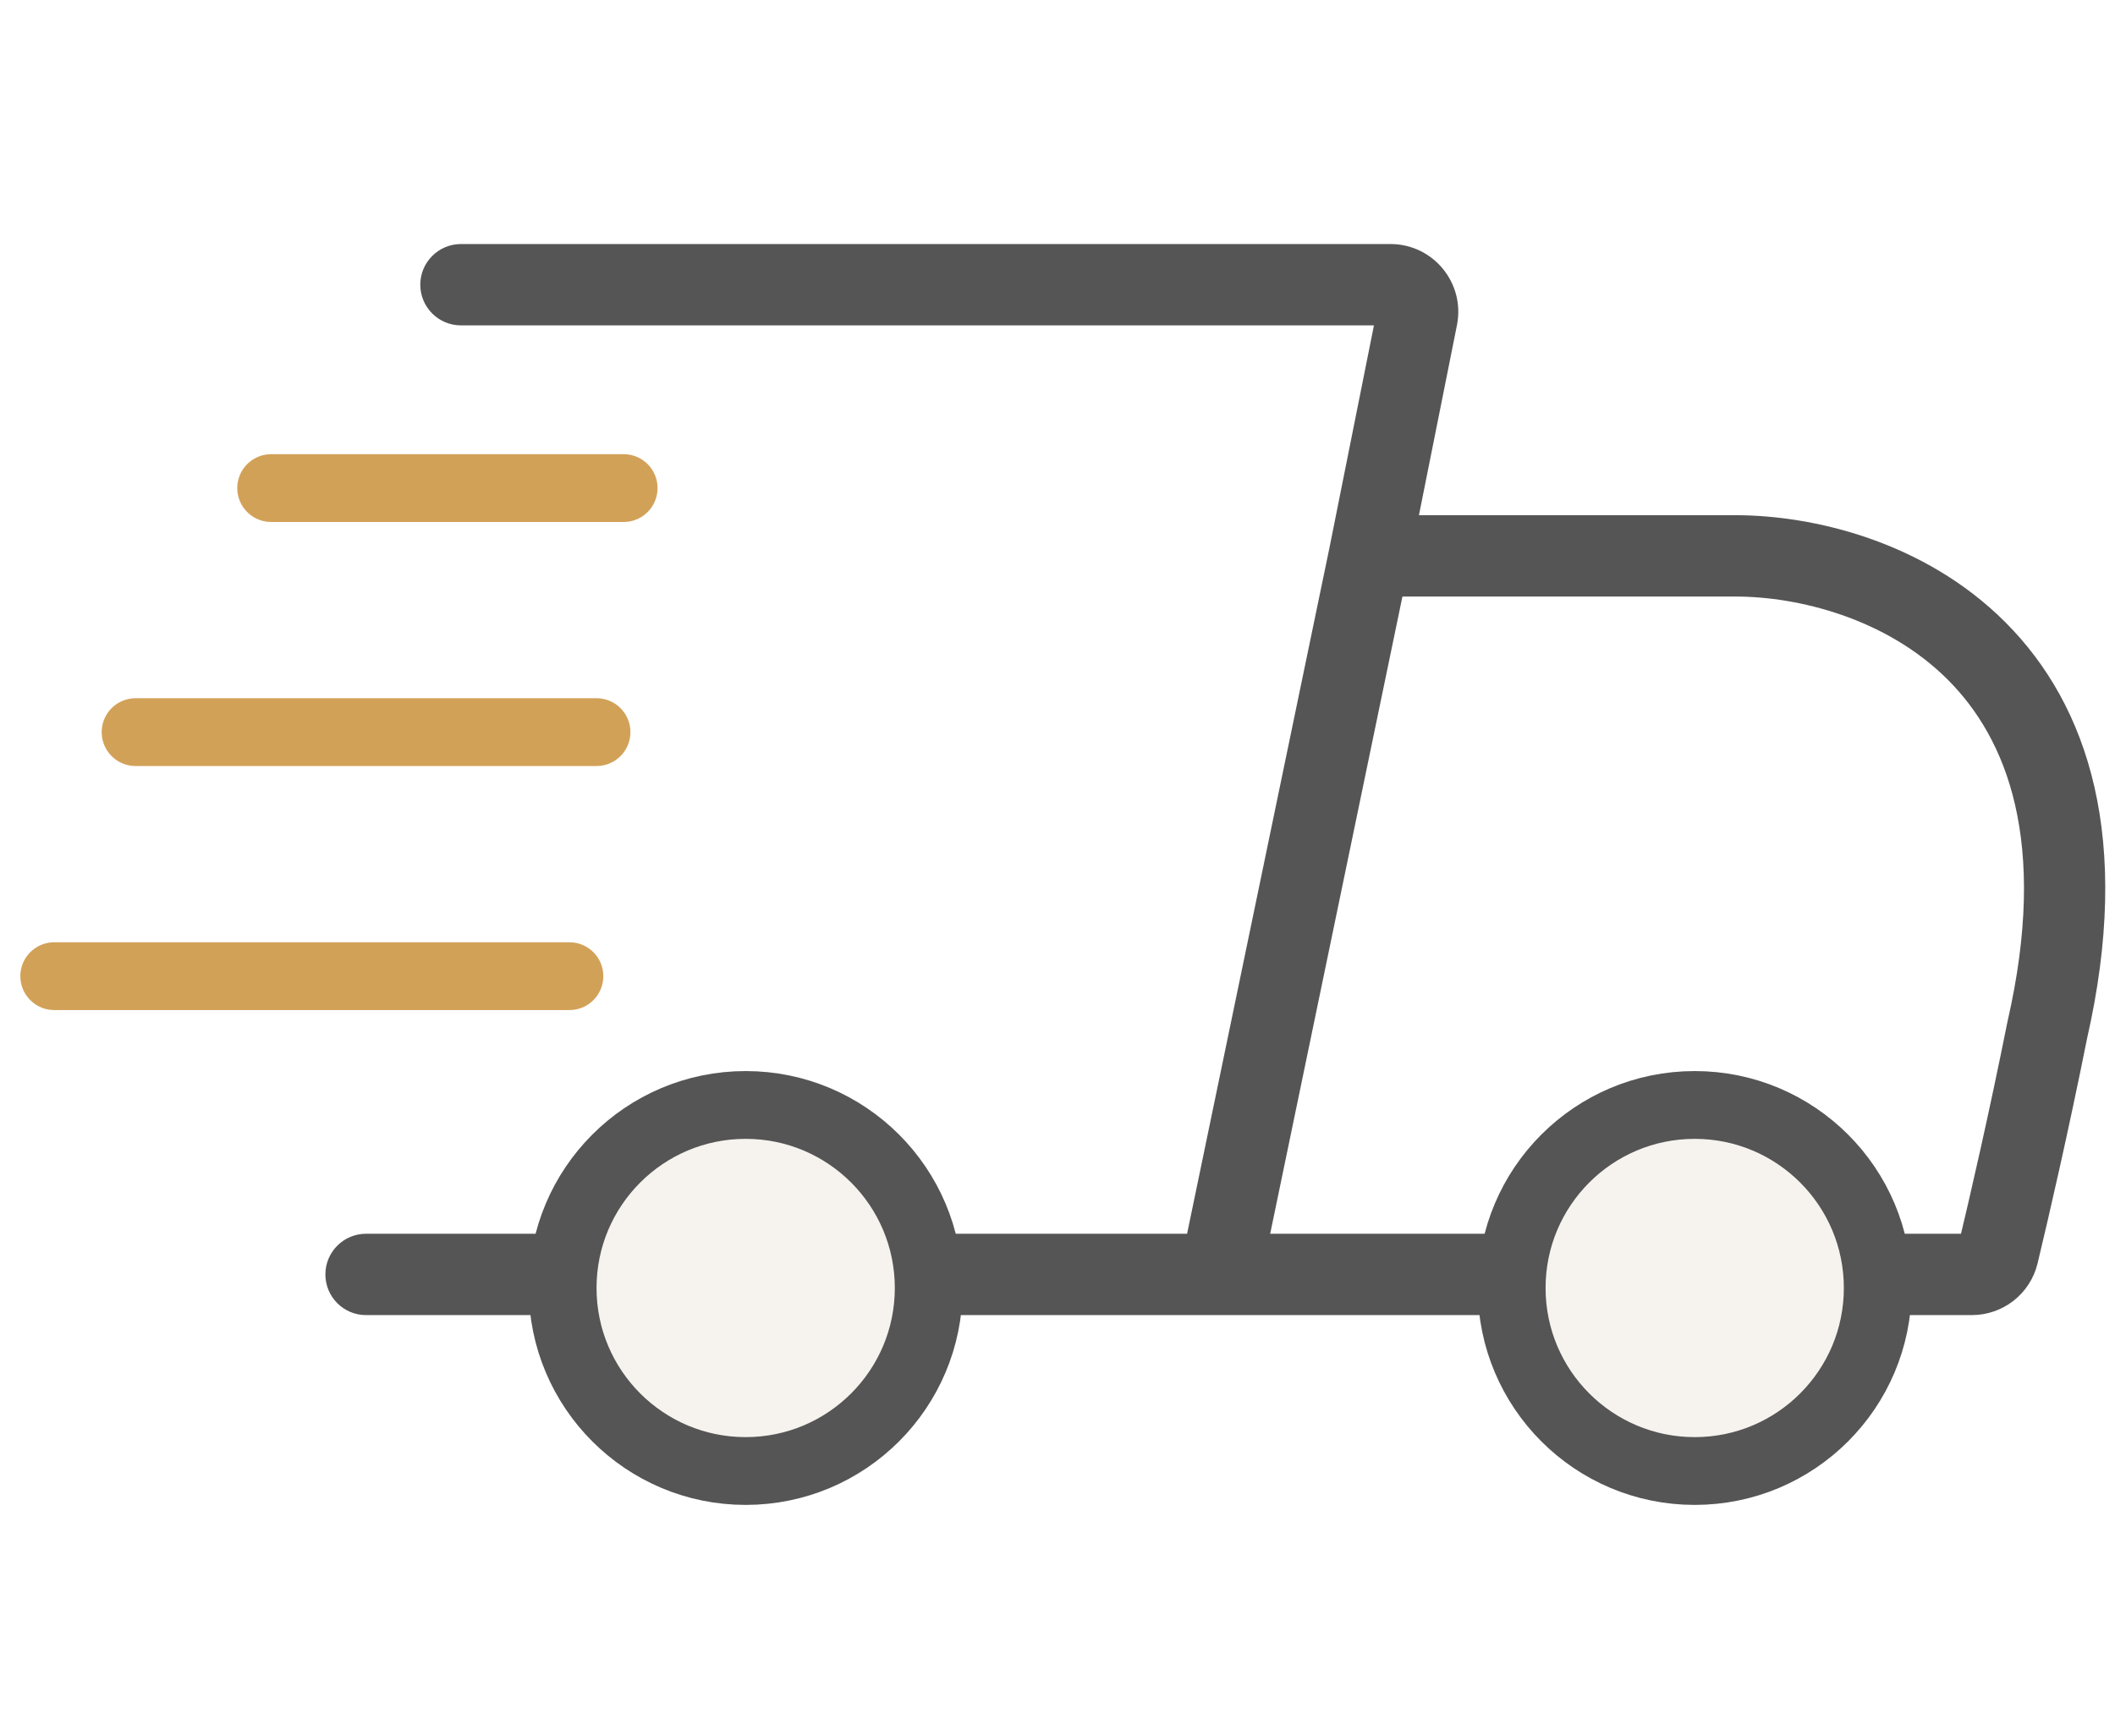
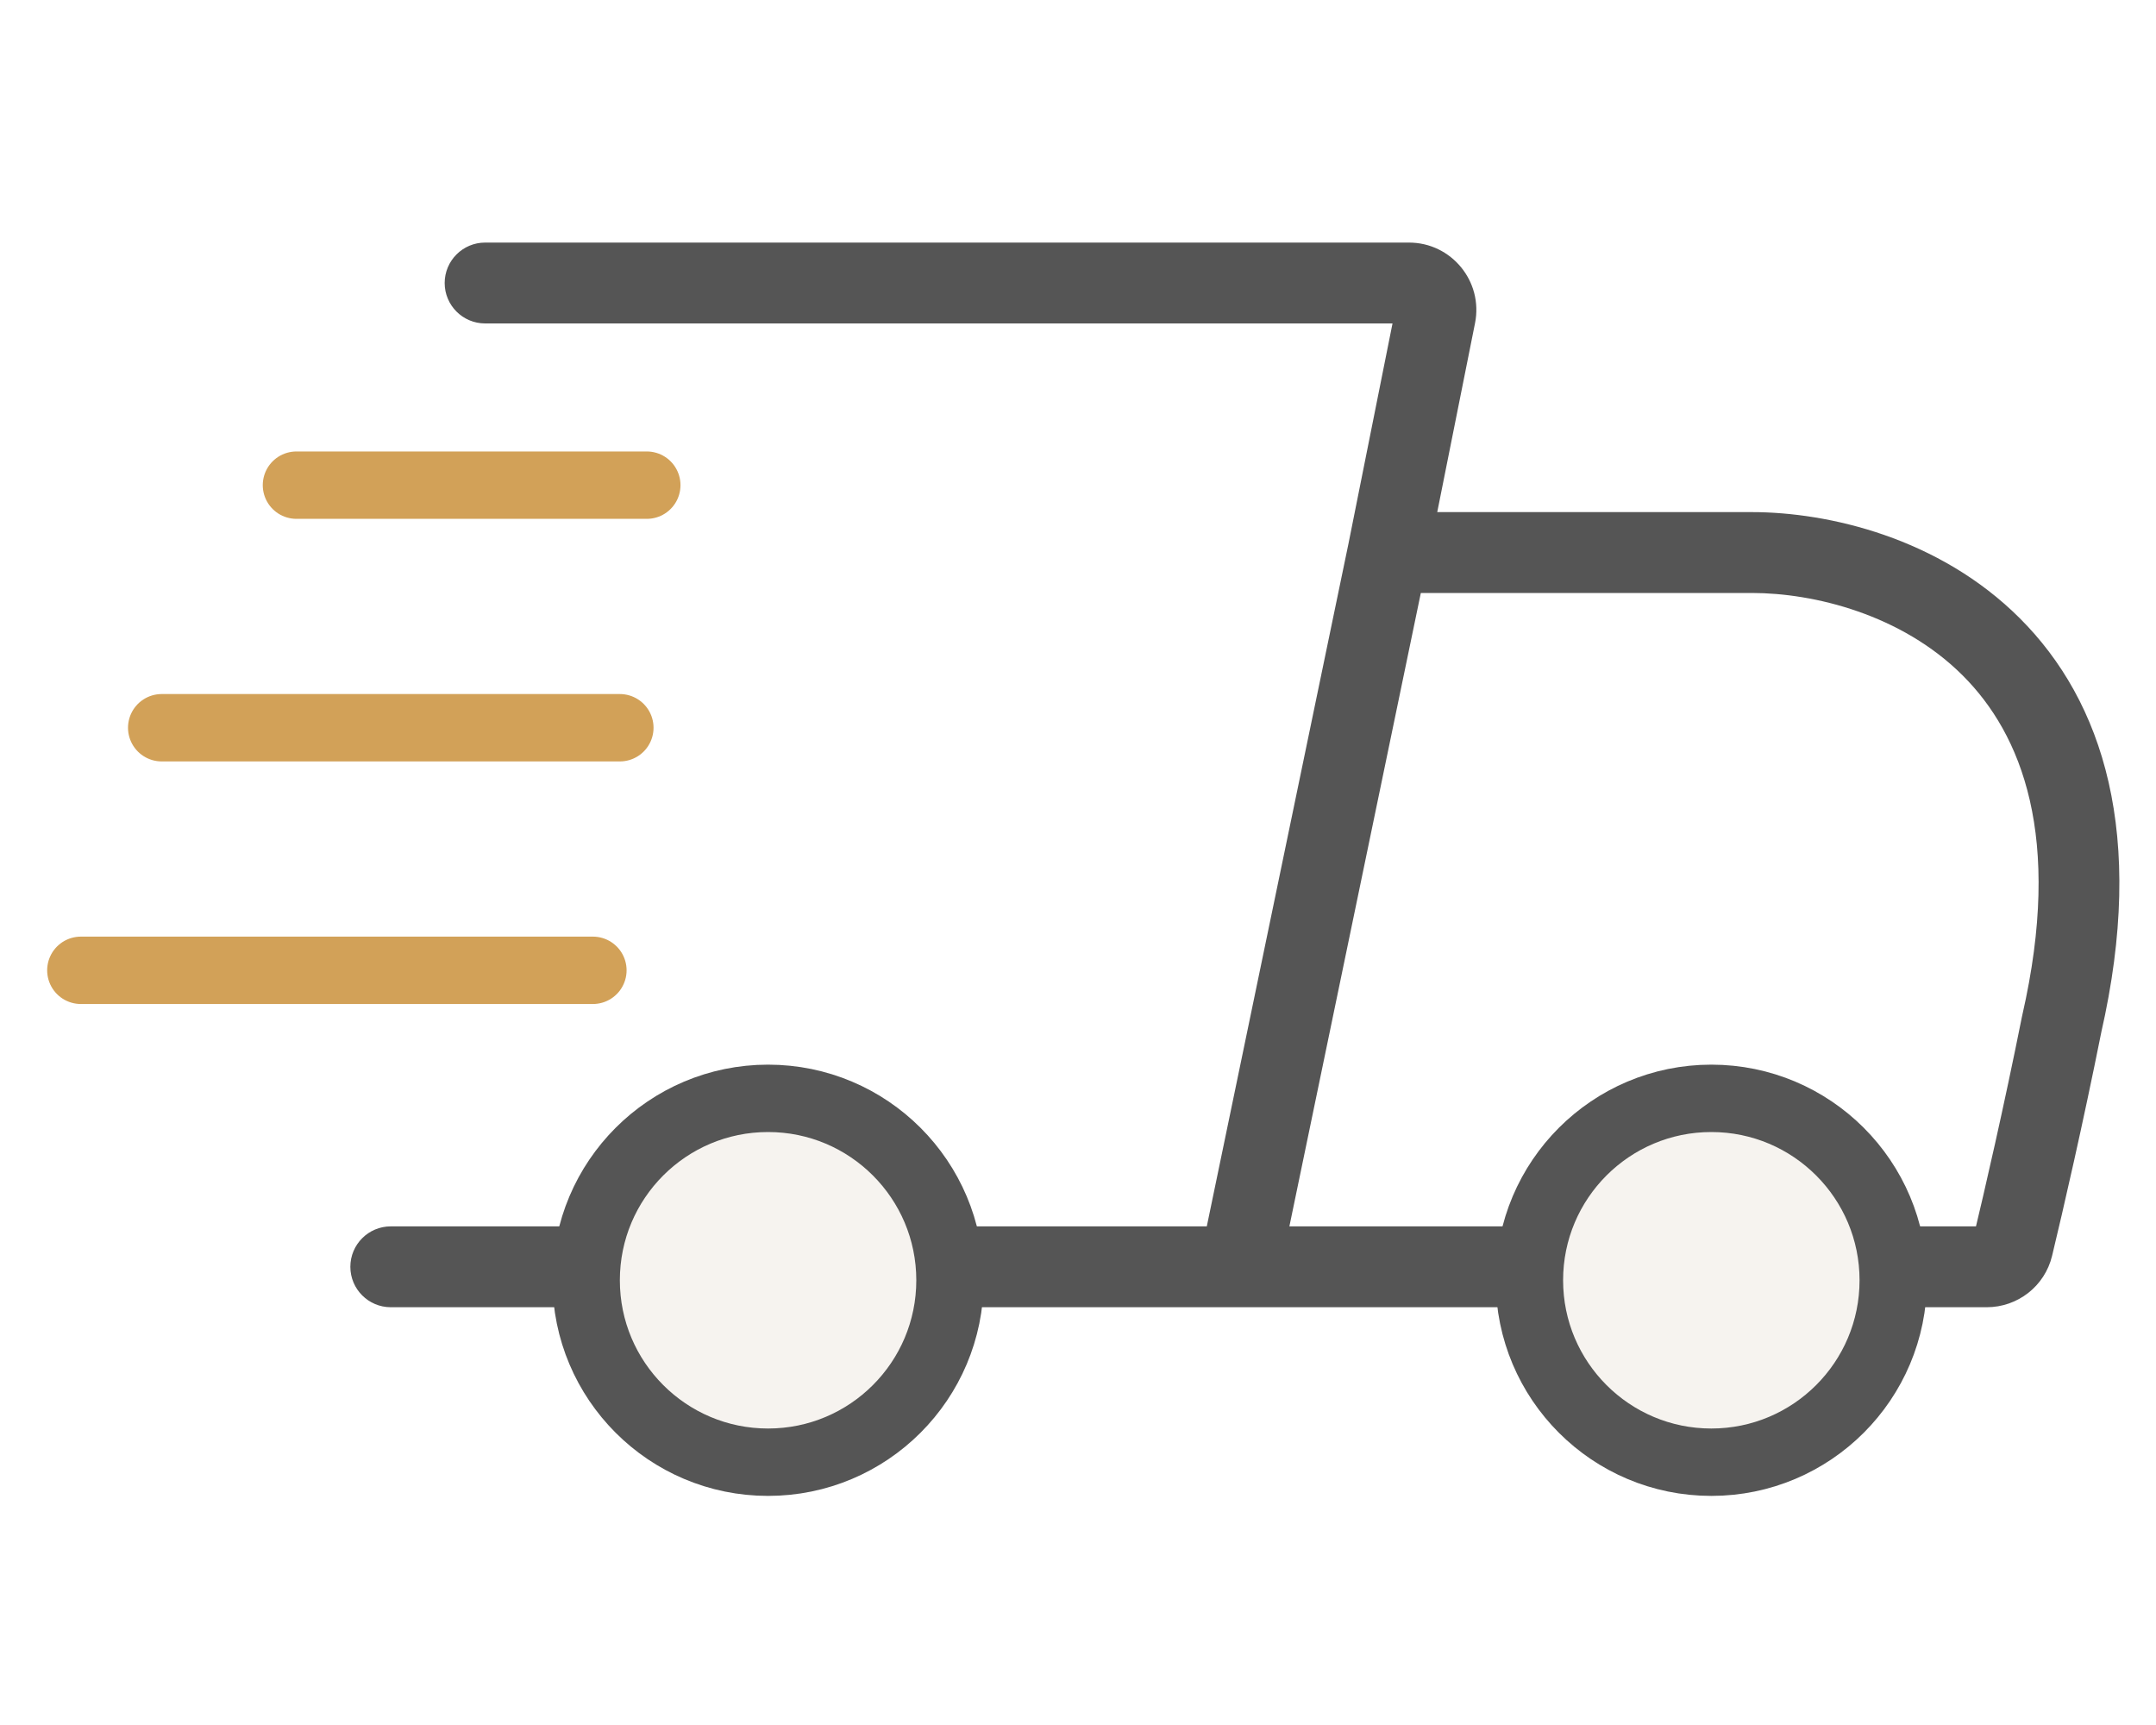
- <svg xmlns="http://www.w3.org/2000/svg" width="78" height="64" viewBox="0 0 78 64" fill="none">
-   <path d="M10 18L23 18" stroke="#D2A158" stroke-width="2.5" stroke-linecap="round" />
-   <path d="M5 27L22 27" stroke="#D2A158" stroke-width="2.5" stroke-linecap="round" />
-   <path d="M2 36L21 36" stroke="#D2A158" stroke-width="2.5" stroke-linecap="round" />
-   <path d="M17 9C16.172 9 15.5 9.672 15.5 10.5C15.5 11.328 16.172 12 17 12V9ZM75.5 38L74.038 37.666L74.033 37.686L74.029 37.706L75.5 38ZM13.5 45.5C12.672 45.5 12 46.172 12 47C12 47.828 12.672 48.5 13.5 48.5V45.5ZM73.686 46.242L72.228 45.891L73.686 46.242ZM52.261 11.696L50.79 11.402L52.261 11.696ZM17 12H51.28V9H17V12ZM50.79 11.402L49.029 20.206L51.971 20.794L53.732 11.99L50.79 11.402ZM50.5 22H64V19H50.5V22ZM64 22C66.318 22 69.561 22.799 71.828 25.061C74.005 27.235 75.553 31.038 74.038 37.666L76.962 38.334C78.647 30.962 77.028 26.015 73.947 22.939C70.955 19.951 66.849 19 64 19V22ZM74.029 37.706C73.355 41.078 72.632 44.213 72.228 45.891L75.144 46.594C75.555 44.888 76.287 41.713 76.971 38.294L74.029 37.706ZM72.719 45.5H45V48.5H72.719V45.5ZM45 45.5H13.5V48.5H45V45.5ZM46.469 47.305L51.969 20.805L49.031 20.195L43.531 46.695L46.469 47.305ZM72.228 45.891C72.284 45.656 72.493 45.5 72.719 45.5V48.5C73.863 48.5 74.872 47.722 75.144 46.594L72.228 45.891ZM51.28 12C50.965 12 50.728 11.711 50.79 11.402L53.732 11.99C54.041 10.443 52.858 9 51.28 9V12Z" fill="#555555" />
-   <circle cx="27.5" cy="47.5" r="6.75" fill="#F6F3EF" stroke="#555555" stroke-width="2.5" />
-   <circle cx="62.5" cy="47.5" r="6.75" fill="#F6F3EF" stroke="#555555" stroke-width="2.5" />
+ <svg xmlns="http://www.w3.org/2000/svg" width="80" height="64" viewBox="0 0 80 64" fill="none">
+   <path d="M11 18L24 18" stroke="#D2A158" stroke-width="2.5" stroke-linecap="round" />
+   <path d="M6 27L23 27" stroke="#D2A158" stroke-width="2.5" stroke-linecap="round" />
+   <path d="M3 36L22 36" stroke="#D2A158" stroke-width="2.5" stroke-linecap="round" />
+   <path d="M18 9C17.172 9 16.5 9.672 16.5 10.5C16.5 11.328 17.172 12 18 12V9ZM76.5 38L75.038 37.666L75.033 37.686L75.029 37.706L76.5 38ZM14.5 45.5C13.672 45.5 13 46.172 13 47C13 47.828 13.672 48.5 14.5 48.5V45.5ZM74.686 46.242L73.228 45.891L74.686 46.242ZM53.261 11.696L51.79 11.402L53.261 11.696ZM18 12H52.28V9H18V12ZM51.79 11.402L50.029 20.206L52.971 20.794L54.732 11.99L51.79 11.402ZM51.5 22H65V19H51.5V22ZM65 22C67.318 22 70.561 22.799 72.828 25.061C75.005 27.235 76.553 31.038 75.038 37.666L77.962 38.334C79.647 30.962 78.028 26.015 74.947 22.939C71.955 19.951 67.849 19 65 19V22ZM75.029 37.706C74.355 41.078 73.632 44.213 73.228 45.891L76.144 46.594C76.555 44.888 77.287 41.713 77.971 38.294L75.029 37.706ZM73.719 45.5H46V48.5H73.719V45.5ZM46 45.5H14.5V48.5H46V45.5ZM47.469 47.305L52.969 20.805L50.031 20.195L44.531 46.695L47.469 47.305ZM73.228 45.891C73.284 45.656 73.493 45.5 73.719 45.5V48.5C74.863 48.5 75.872 47.722 76.144 46.594L73.228 45.891ZM52.28 12C51.965 12 51.728 11.711 51.79 11.402L54.732 11.99C55.041 10.443 53.858 9 52.28 9V12Z" fill="#555555" />
+   <circle cx="28.5" cy="47.5" r="6.75" fill="#F6F3EF" stroke="#555555" stroke-width="2.5" />
+   <circle cx="63.5" cy="47.5" r="6.75" fill="#F6F3EF" stroke="#555555" stroke-width="2.5" />
</svg>
